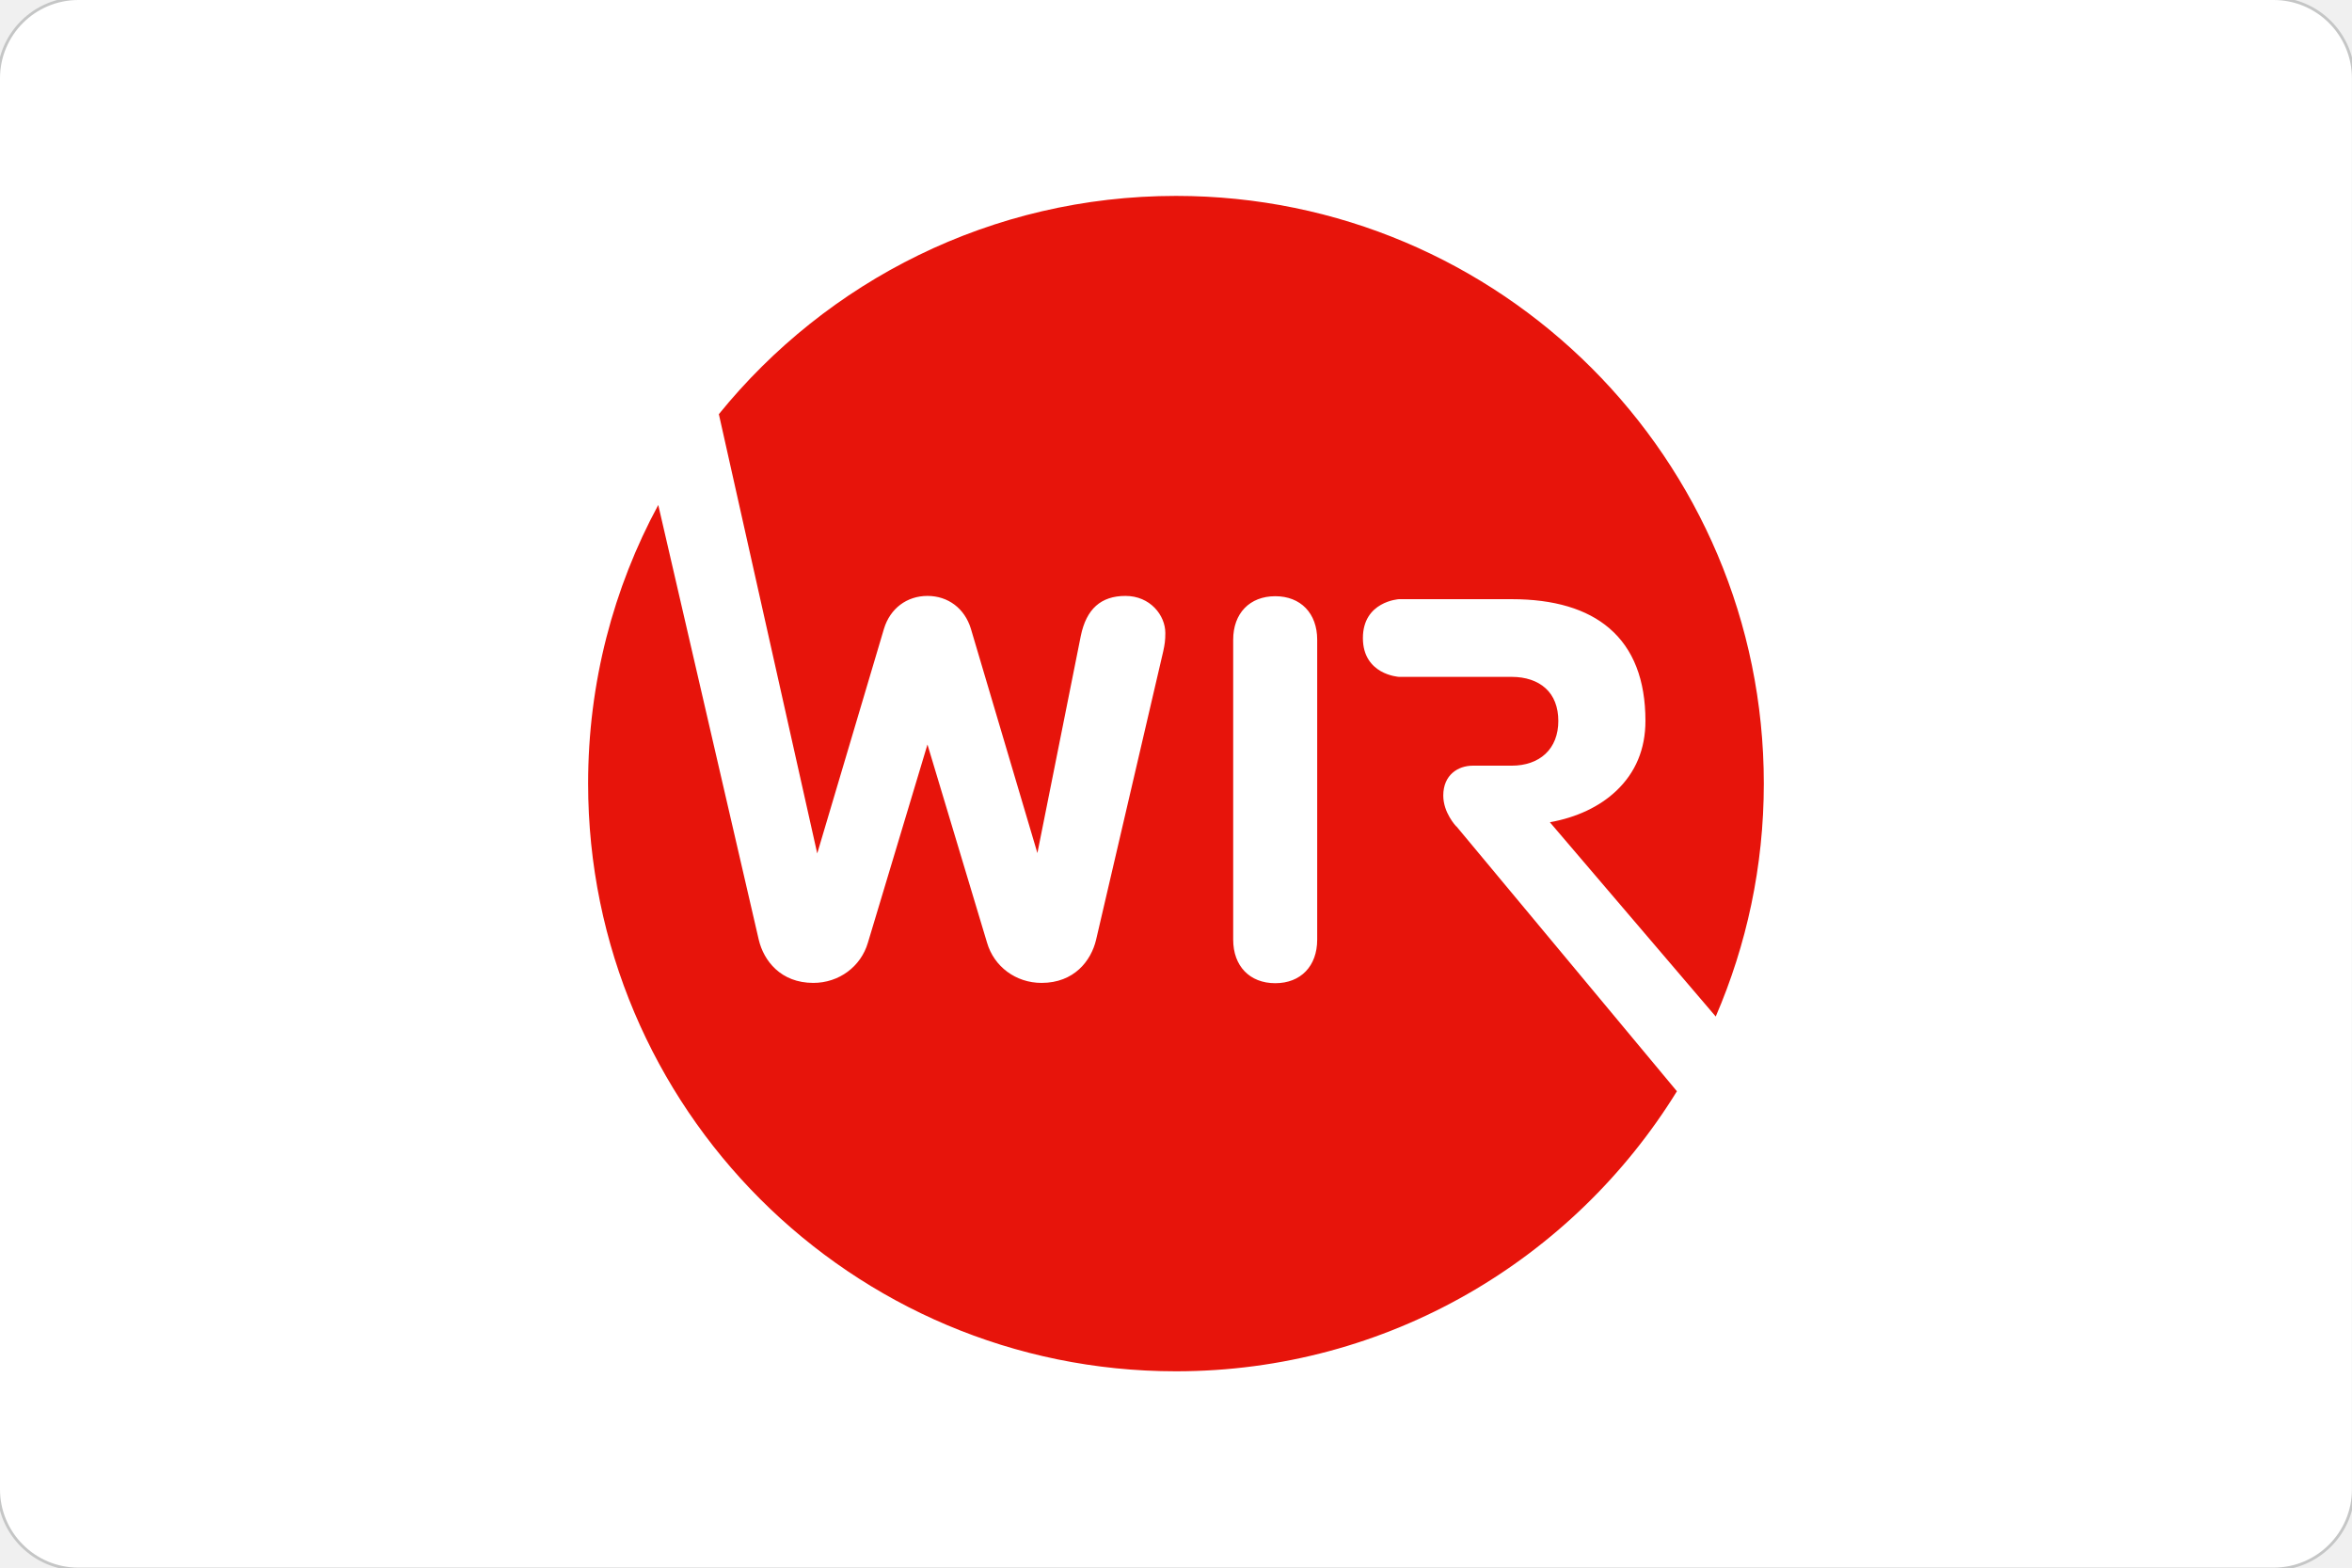
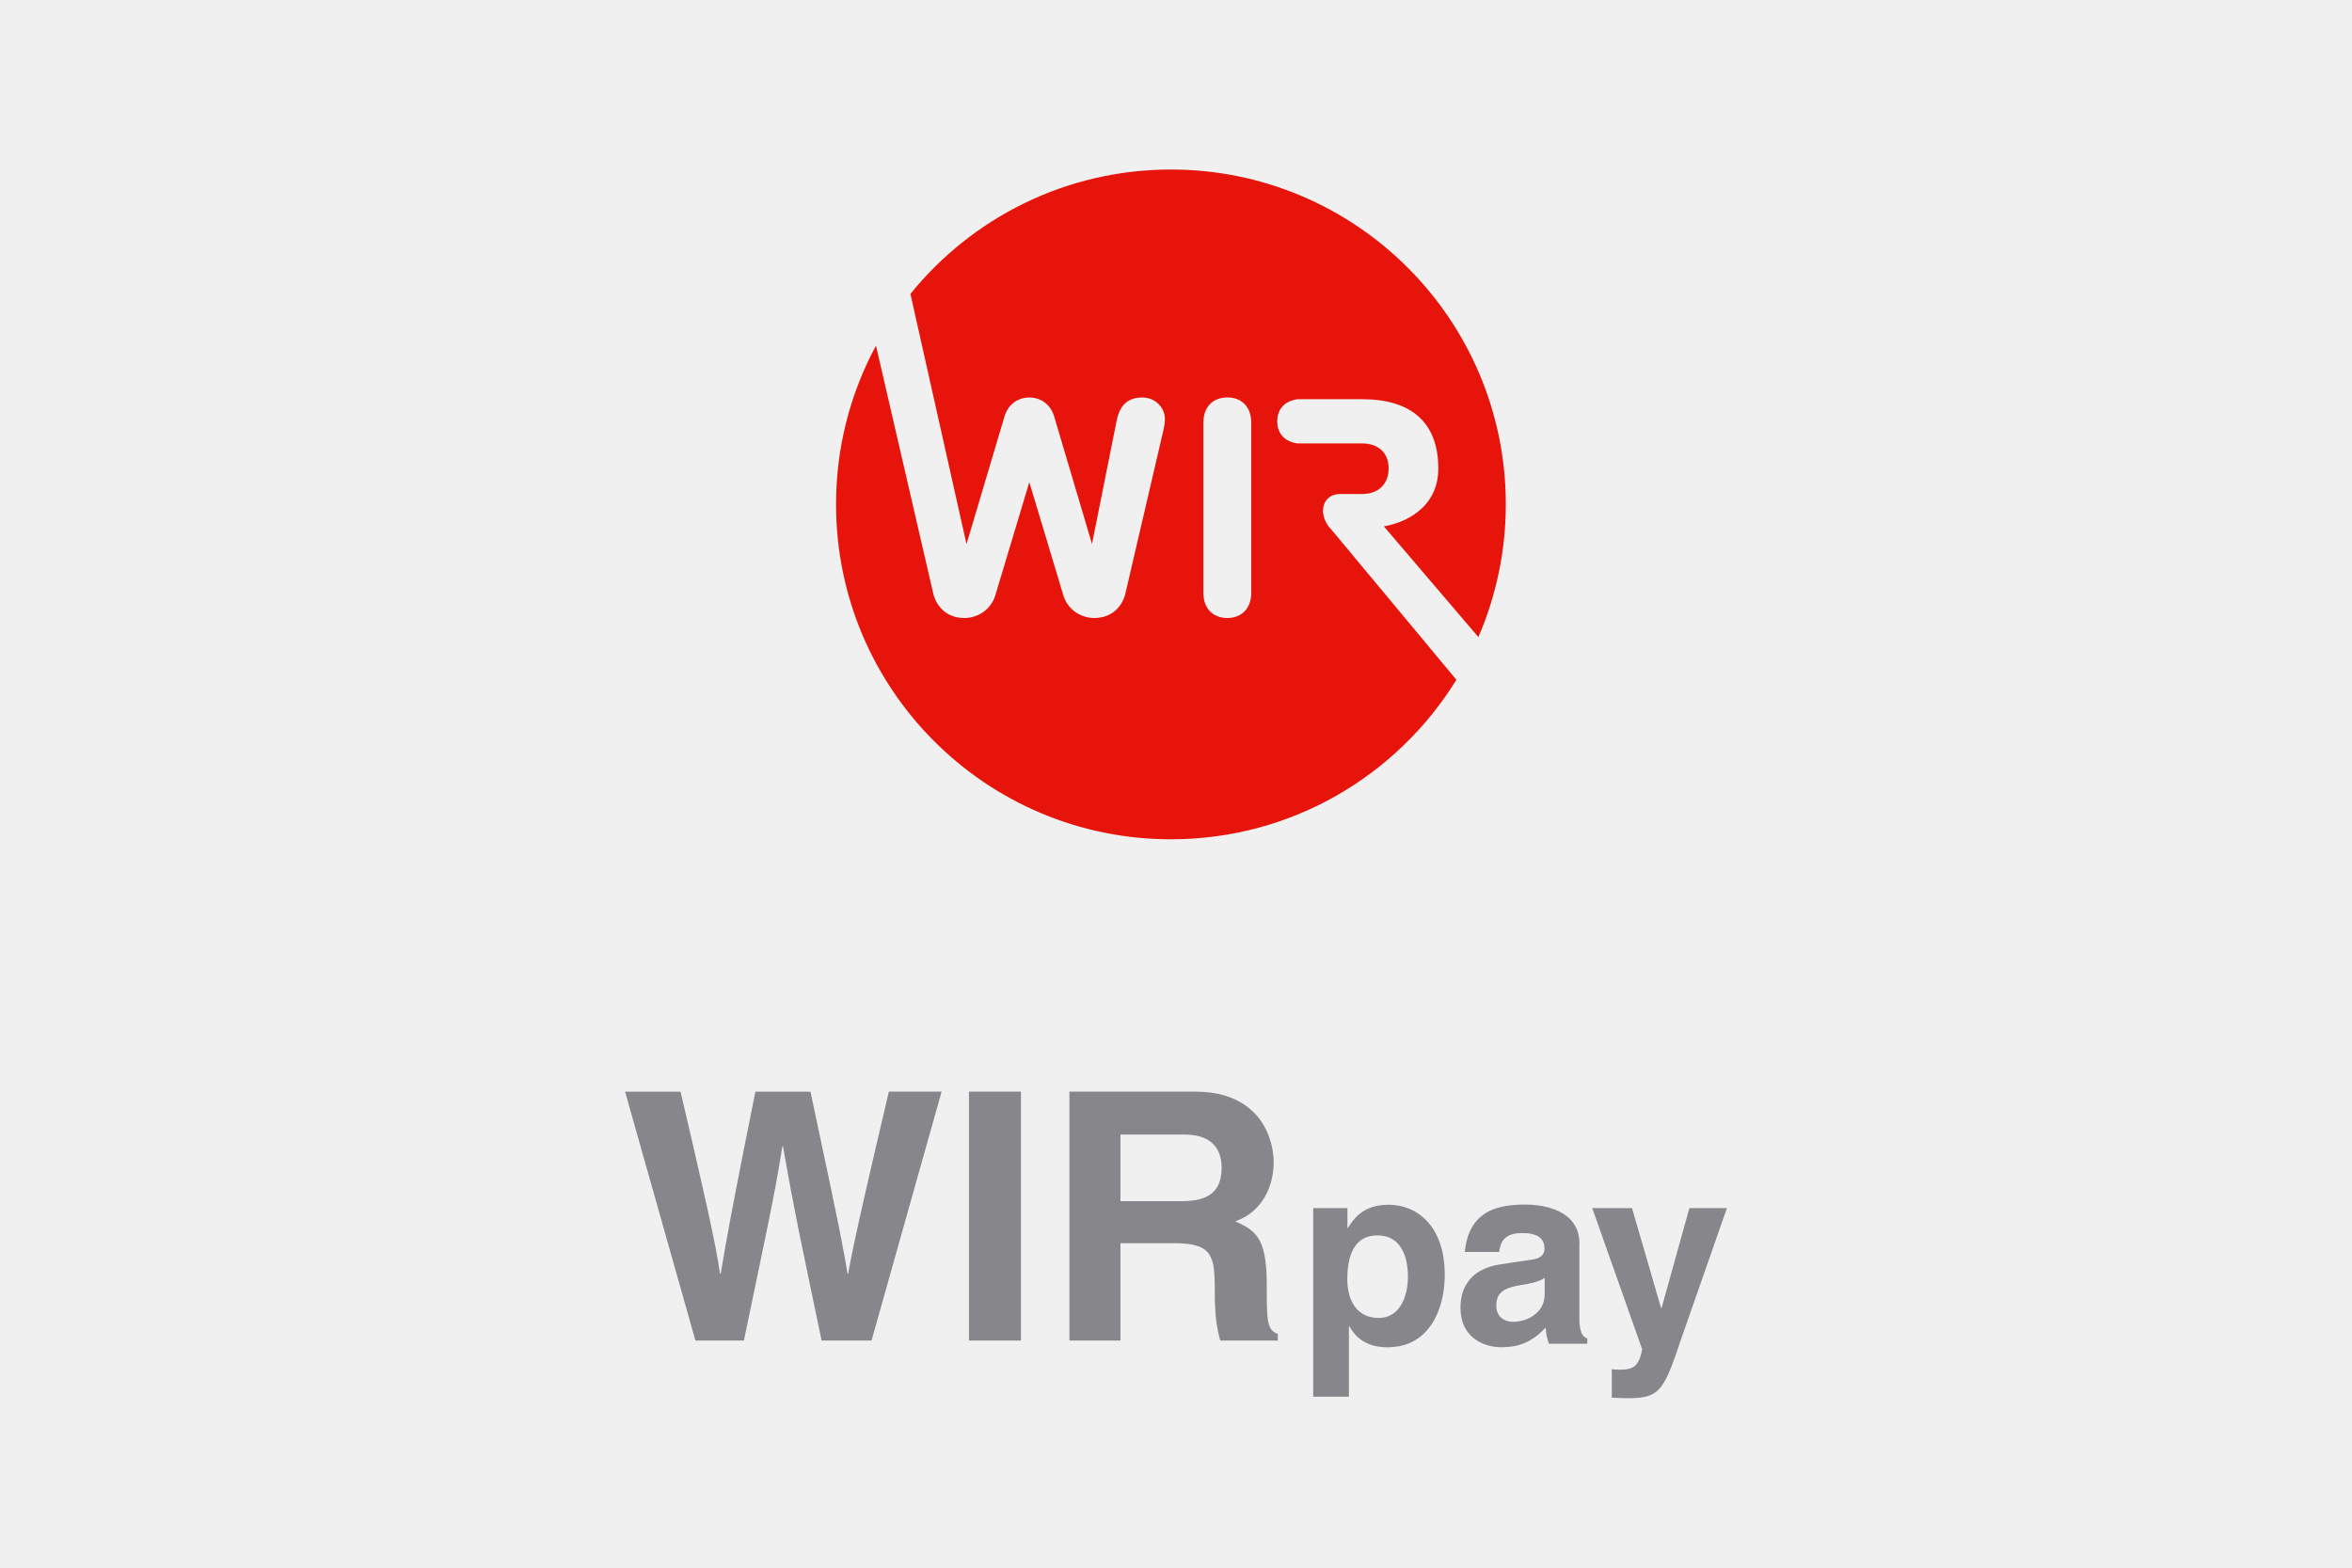
<svg xmlns="http://www.w3.org/2000/svg" xml:space="preserve" width="31.75mm" height="21.167mm" style="shape-rendering:geometricPrecision; text-rendering:geometricPrecision; image-rendering:optimizeQuality; fill-rule:evenodd; clip-rule:evenodd" viewBox="0 0 31.75 21.167">
  <defs>
    <style type="text/css">
   
-     .str0 {stroke:#C5C6C6;stroke-width:0.076}
-     .fil0 {fill:none}
-     .fil1 {fill:white}
-     .fil2 {fill:#E7140B;fill-rule:nonzero}
+     .fil1 {fill:#87868B;fill-rule:nonzero}
+     .fil0 {fill:#E7140B;fill-rule:nonzero}
   
  </style>
  </defs>
  <g id="Layer_x0020_1">
-     <g>
-       <path class="fil0 str0" d="M1.058 0l29.633 0c0.584,0 1.058,0.474 1.058,1.058l0 19.05c-0,0.584 -0.474,1.058 -1.058,1.058l-29.633 0c-0.584,-0 -1.058,-0.474 -1.058,-1.058l-0 -19.05c0,-0.584 0.474,-1.058 1.058,-1.058z" />
-       <path id="1" class="fil1" d="M1.058 0l29.633 0c0.584,0 1.058,0.474 1.058,1.058l0 19.05c-0,0.584 -0.474,1.058 -1.058,1.058l-29.633 0c-0.584,-0 -1.058,-0.474 -1.058,-1.058l-0 -19.05c0,-0.584 0.474,-1.058 1.058,-1.058z" />
+     <g id="_429834880">
+       <path id="_403243408" class="fil0" d="M16.89 8.009c0,0.204 -0.127,0.335 -0.322,0.335 -0.196,0 -0.323,-0.132 -0.323,-0.335l0 -2.308c0,-0.203 0.127,-0.335 0.323,-0.335 0.196,0 0.322,0.131 0.322,0.335l0 2.308zm1.071 -0.87c-0.002,-0.002 -0.027,-0.028 -0.052,-0.071 -0.025,-0.043 -0.049,-0.102 -0.049,-0.168 0,-0.159 0.114,-0.23 0.227,-0.23l0.299 0c0.107,0 0.197,-0.031 0.26,-0.091 0.065,-0.061 0.099,-0.148 0.099,-0.253 0,-0.106 -0.034,-0.193 -0.099,-0.252 -0.063,-0.057 -0.152,-0.087 -0.26,-0.087l-0.866 0c-0.002,0 -0.072,-0.004 -0.141,-0.044 -0.069,-0.04 -0.137,-0.114 -0.137,-0.254 0,-0.281 0.274,-0.299 0.278,-0.299l0.867 0c0.326,0 0.579,0.075 0.752,0.225 0.184,0.158 0.277,0.397 0.277,0.712 0,0.217 -0.076,0.399 -0.226,0.54 -0.128,0.12 -0.303,0.203 -0.509,0.24l1.276 1.495c0.237,-0.55 0.37,-1.155 0.37,-1.792 0,-2.496 -2.024,-4.521 -4.521,-4.521 -1.42,0 -2.687,0.655 -3.516,1.679l0.757 3.379 0.514 -1.728c0.048,-0.155 0.175,-0.252 0.334,-0.252 0.159,0 0.287,0.097 0.334,0.252l0.512 1.726 0.334 -1.671c0.043,-0.207 0.155,-0.307 0.343,-0.307 0.189,0 0.307,0.148 0.307,0.286 0,0.058 -0.005,0.087 -0.017,0.142l-0.516 2.218c-0.038,0.16 -0.168,0.331 -0.419,0.331 -0.197,0 -0.366,-0.125 -0.42,-0.31l-0.458 -1.524 -0.458 1.525c-0.054,0.184 -0.223,0.309 -0.42,0.309 -0.251,0 -0.381,-0.171 -0.419,-0.331l-0.773 -3.346c-0.344,0.638 -0.539,1.367 -0.539,2.143 0,2.497 2.024,4.522 4.521,4.522 1.63,0 3.057,-0.862 3.853,-2.154l-1.696 -2.038z" />
+       <path id="_407224208" class="fil1" d="M9.387 18.1l0.655 0c0.051,-0.246 0.097,-0.466 0.137,-0.657 0.04,-0.191 0.075,-0.36 0.105,-0.507 0.03,-0.147 0.058,-0.278 0.081,-0.392 0.023,-0.114 0.044,-0.217 0.062,-0.308 0.018,-0.092 0.034,-0.178 0.049,-0.258 0.015,-0.081 0.029,-0.161 0.043,-0.242 0.013,-0.08 0.027,-0.166 0.042,-0.257l0.009 0c0.019,0.106 0.037,0.207 0.054,0.304 0.017,0.096 0.035,0.195 0.054,0.296 0.019,0.101 0.041,0.212 0.065,0.334 0.023,0.122 0.051,0.261 0.084,0.418 0.032,0.157 0.069,0.339 0.113,0.547 0.043,0.207 0.093,0.449 0.151,0.722l0.674 0 0.946 -3.361 -0.712 0c-0.072,0.307 -0.135,0.574 -0.188,0.802 -0.052,0.228 -0.098,0.423 -0.135,0.586 -0.037,0.163 -0.068,0.301 -0.093,0.415 -0.025,0.113 -0.045,0.208 -0.062,0.287 -0.016,0.078 -0.03,0.146 -0.041,0.203 -0.011,0.058 -0.02,0.112 -0.03,0.165l-0.009 0c-0.01,-0.062 -0.02,-0.12 -0.03,-0.176 -0.01,-0.056 -0.021,-0.116 -0.033,-0.179 -0.012,-0.062 -0.026,-0.134 -0.041,-0.214 -0.016,-0.08 -0.035,-0.175 -0.058,-0.284 -0.023,-0.108 -0.049,-0.237 -0.08,-0.386 -0.031,-0.149 -0.068,-0.324 -0.111,-0.524 -0.042,-0.2 -0.091,-0.431 -0.147,-0.694l-0.744 0c-0.059,0.293 -0.11,0.55 -0.154,0.77 -0.044,0.221 -0.081,0.412 -0.112,0.573 -0.031,0.162 -0.057,0.299 -0.079,0.415 -0.021,0.116 -0.039,0.215 -0.054,0.298 -0.015,0.083 -0.027,0.156 -0.038,0.219 -0.011,0.064 -0.021,0.124 -0.031,0.182l-0.009 0c-0.009,-0.054 -0.017,-0.108 -0.026,-0.161 -0.009,-0.053 -0.019,-0.111 -0.031,-0.172 -0.012,-0.062 -0.026,-0.134 -0.043,-0.216 -0.017,-0.082 -0.037,-0.178 -0.062,-0.289 -0.024,-0.112 -0.054,-0.243 -0.088,-0.394 -0.034,-0.151 -0.075,-0.328 -0.121,-0.53 -0.047,-0.201 -0.101,-0.433 -0.162,-0.695l-0.749 0 0.95 3.361zm4.395 -3.361l-0.702 0 0 3.361 0.702 0 0 -3.361zm0.655 3.361l0.688 0 0 -1.315 0.726 0c0.129,0 0.23,0.011 0.305,0.035 0.074,0.023 0.129,0.06 0.164,0.111 0.034,0.051 0.057,0.117 0.066,0.197 0.009,0.081 0.014,0.179 0.012,0.293 0,0.115 0.003,0.213 0.009,0.295 0.005,0.082 0.014,0.153 0.026,0.214 0.011,0.062 0.024,0.118 0.04,0.17l0.777 0 0 -0.089c-0.037,-0.013 -0.066,-0.033 -0.087,-0.059 -0.02,-0.026 -0.035,-0.063 -0.044,-0.112 -0.009,-0.048 -0.014,-0.113 -0.017,-0.194 -0.002,-0.081 -0.002,-0.183 -0.002,-0.304 0,-0.125 -0.006,-0.231 -0.018,-0.318 -0.012,-0.087 -0.029,-0.16 -0.052,-0.218 -0.023,-0.058 -0.052,-0.106 -0.087,-0.144 -0.034,-0.038 -0.074,-0.07 -0.119,-0.097 -0.045,-0.027 -0.095,-0.051 -0.15,-0.075 0.111,-0.038 0.205,-0.097 0.282,-0.175 0.077,-0.078 0.136,-0.171 0.176,-0.278 0.041,-0.108 0.061,-0.223 0.061,-0.347 0.001,-0.049 -0.005,-0.106 -0.016,-0.172 -0.011,-0.065 -0.031,-0.133 -0.059,-0.204 -0.028,-0.071 -0.067,-0.141 -0.118,-0.209 -0.051,-0.068 -0.115,-0.129 -0.193,-0.184 -0.078,-0.055 -0.172,-0.099 -0.283,-0.132 -0.11,-0.033 -0.239,-0.049 -0.389,-0.05l-1.699 0 0 3.361zm0.688 -1.882l0 -0.899 0.875 0c0.102,0.001 0.186,0.016 0.25,0.044 0.065,0.028 0.115,0.065 0.15,0.109 0.035,0.045 0.059,0.093 0.072,0.144 0.013,0.05 0.019,0.098 0.019,0.143 0,0.11 -0.019,0.199 -0.059,0.267 -0.04,0.067 -0.1,0.116 -0.18,0.147 -0.08,0.03 -0.182,0.046 -0.303,0.045l-0.824 0z" />
+       <path id="_436865488" class="fil1" d="M18.188 17.268c-0.001,-0.074 0.005,-0.146 0.018,-0.216 0.012,-0.069 0.033,-0.132 0.063,-0.188 0.03,-0.056 0.072,-0.101 0.125,-0.134 0.054,-0.033 0.121,-0.05 0.203,-0.05 0.076,0.001 0.141,0.016 0.193,0.047 0.052,0.03 0.095,0.072 0.126,0.125 0.032,0.053 0.055,0.112 0.069,0.179 0.014,0.067 0.021,0.137 0.021,0.21 0,0.044 -0.003,0.091 -0.011,0.141 -0.007,0.05 -0.021,0.099 -0.038,0.147 -0.018,0.049 -0.042,0.093 -0.073,0.133 -0.03,0.04 -0.068,0.072 -0.113,0.096 -0.045,0.024 -0.098,0.036 -0.16,0.037 -0.076,-0.001 -0.142,-0.015 -0.196,-0.044 -0.053,-0.029 -0.098,-0.068 -0.131,-0.117 -0.034,-0.049 -0.059,-0.105 -0.074,-0.169 -0.015,-0.062 -0.023,-0.128 -0.023,-0.197zm0 -0.956l-0.461 0 0 2.546 0.482 0 0 -0.949 0.007 0c0.014,0.026 0.033,0.054 0.058,0.086 0.024,0.032 0.056,0.062 0.096,0.092 0.039,0.03 0.088,0.054 0.148,0.074 0.059,0.019 0.131,0.029 0.214,0.03 0.108,-0.001 0.205,-0.019 0.289,-0.054 0.084,-0.035 0.157,-0.085 0.217,-0.148 0.061,-0.063 0.111,-0.136 0.15,-0.219 0.039,-0.083 0.068,-0.172 0.087,-0.268 0.019,-0.096 0.028,-0.194 0.028,-0.295 -0.001,-0.158 -0.022,-0.296 -0.062,-0.414 -0.041,-0.118 -0.096,-0.216 -0.167,-0.294 -0.071,-0.078 -0.151,-0.137 -0.243,-0.175 -0.09,-0.039 -0.187,-0.058 -0.288,-0.058 -0.08,0.001 -0.15,0.01 -0.209,0.029 -0.059,0.018 -0.11,0.043 -0.152,0.073 -0.042,0.031 -0.078,0.064 -0.108,0.101 -0.03,0.037 -0.056,0.073 -0.078,0.11l-0.007 0 0 -0.265zm3.134 0.482c-0.001,-0.09 -0.018,-0.166 -0.051,-0.228 -0.033,-0.062 -0.077,-0.114 -0.131,-0.153 -0.054,-0.04 -0.114,-0.07 -0.179,-0.092 -0.065,-0.022 -0.129,-0.037 -0.193,-0.045 -0.064,-0.009 -0.122,-0.013 -0.175,-0.012 -0.076,-0.001 -0.15,0.003 -0.224,0.013 -0.074,0.009 -0.144,0.026 -0.211,0.051 -0.067,0.025 -0.126,0.061 -0.18,0.109 -0.054,0.047 -0.099,0.109 -0.134,0.185 -0.036,0.076 -0.059,0.17 -0.071,0.282l0.464 0c0.003,-0.027 0.009,-0.056 0.018,-0.085 0.009,-0.029 0.024,-0.057 0.044,-0.083 0.021,-0.026 0.05,-0.046 0.088,-0.062 0.037,-0.016 0.086,-0.024 0.146,-0.025 0.032,-0.001 0.065,0.001 0.101,0.004 0.037,0.004 0.071,0.013 0.103,0.026 0.033,0.014 0.059,0.035 0.08,0.064 0.021,0.029 0.032,0.069 0.032,0.119 -0.001,0.034 -0.01,0.061 -0.027,0.081 -0.017,0.02 -0.038,0.035 -0.064,0.045 -0.026,0.009 -0.052,0.015 -0.077,0.019l-0.433 0.065c-0.103,0.015 -0.194,0.045 -0.274,0.092 -0.08,0.047 -0.143,0.111 -0.189,0.193 -0.046,0.081 -0.069,0.181 -0.07,0.3 0.001,0.095 0.017,0.175 0.048,0.243 0.032,0.068 0.074,0.123 0.127,0.165 0.053,0.043 0.113,0.074 0.179,0.095 0.066,0.021 0.134,0.03 0.203,0.03 0.081,-0.001 0.153,-0.009 0.215,-0.025 0.062,-0.017 0.116,-0.038 0.162,-0.065 0.046,-0.026 0.087,-0.055 0.122,-0.085 0.035,-0.031 0.066,-0.061 0.093,-0.089 0.003,0.034 0.007,0.061 0.01,0.083 0.003,0.022 0.007,0.042 0.013,0.062 0.005,0.02 0.012,0.043 0.021,0.072l0.519 0 0 -0.072c-0.019,-0.006 -0.038,-0.018 -0.054,-0.035 -0.015,-0.017 -0.029,-0.046 -0.038,-0.085 -0.01,-0.039 -0.015,-0.094 -0.015,-0.166l0 -0.991zm-0.471 0.691c-0.001,0.056 -0.013,0.106 -0.037,0.151 -0.024,0.045 -0.057,0.083 -0.097,0.114 -0.041,0.032 -0.087,0.056 -0.138,0.072 -0.051,0.017 -0.103,0.025 -0.157,0.025 -0.024,0 -0.048,-0.003 -0.074,-0.011 -0.026,-0.007 -0.05,-0.019 -0.073,-0.036 -0.022,-0.017 -0.041,-0.039 -0.055,-0.068 -0.014,-0.028 -0.021,-0.064 -0.022,-0.105 0.001,-0.065 0.015,-0.117 0.045,-0.153 0.029,-0.037 0.069,-0.064 0.118,-0.081 0.049,-0.018 0.104,-0.032 0.164,-0.041 0.066,-0.01 0.12,-0.021 0.163,-0.031 0.043,-0.011 0.077,-0.022 0.102,-0.033 0.026,-0.011 0.046,-0.023 0.062,-0.036l0 0.234zm2.463 -1.173l-0.509 0 -0.375 1.349 -0.007 0 -0.392 -1.349 -0.537 0 0.674 1.906c-0.011,0.062 -0.026,0.112 -0.044,0.149 -0.018,0.037 -0.04,0.065 -0.065,0.083 -0.026,0.018 -0.056,0.03 -0.091,0.036 -0.034,0.006 -0.073,0.008 -0.117,0.007 -0.021,0 -0.038,-0.001 -0.054,-0.002 -0.015,-0.001 -0.029,-0.003 -0.039,-0.005l0 0.385c0.035,0.002 0.072,0.004 0.11,0.005 0.038,0.002 0.074,0.002 0.107,0.002 0.083,0.001 0.154,-0.004 0.213,-0.015 0.058,-0.01 0.109,-0.03 0.152,-0.06 0.043,-0.029 0.082,-0.072 0.117,-0.129 0.035,-0.057 0.07,-0.131 0.106,-0.223 0.036,-0.092 0.076,-0.205 0.12,-0.34l0.629 -1.799z" />
    </g>
-     <path id="_403243408" class="fil2" d="M17.781 12.687c0,0.357 -0.222,0.588 -0.566,0.588 -0.345,0 -0.568,-0.231 -0.568,-0.588l0 -4.05c0,-0.356 0.223,-0.587 0.568,-0.587 0.343,0 0.566,0.231 0.566,0.587l0 4.05zm1.879 -1.527c-0.003,-0.003 -0.048,-0.05 -0.091,-0.125 -0.044,-0.075 -0.086,-0.178 -0.086,-0.294 0,-0.279 0.2,-0.403 0.398,-0.403l0.525 0c0.187,0 0.345,-0.055 0.457,-0.16 0.113,-0.106 0.173,-0.259 0.173,-0.444 0,-0.186 -0.059,-0.34 -0.173,-0.442 -0.11,-0.1 -0.268,-0.153 -0.457,-0.153l-1.52 0c-0.004,0 -0.126,-0.008 -0.247,-0.077 -0.121,-0.07 -0.241,-0.201 -0.241,-0.447 0,-0.494 0.482,-0.525 0.487,-0.525l1.521 0c0.572,0 1.016,0.132 1.32,0.394 0.323,0.277 0.486,0.696 0.486,1.249 0,0.381 -0.133,0.7 -0.397,0.948 -0.224,0.211 -0.532,0.356 -0.893,0.421l2.239 2.623c0.416,-0.965 0.649,-2.027 0.649,-3.145 0,-4.381 -3.552,-7.935 -7.935,-7.935 -2.492,0 -4.715,1.15 -6.171,2.947l1.328 5.931 0.901 -3.034c0.083,-0.273 0.308,-0.443 0.587,-0.443 0.279,0 0.503,0.17 0.586,0.443l0.898 3.029 0.586 -2.933c0.075,-0.363 0.272,-0.539 0.603,-0.539 0.332,0 0.538,0.26 0.538,0.501 0,0.102 -0.008,0.153 -0.029,0.25l-0.906 3.893c-0.067,0.281 -0.295,0.581 -0.736,0.581 -0.346,0 -0.642,-0.219 -0.736,-0.544l-0.804 -2.675 -0.804 2.676c-0.095,0.324 -0.391,0.543 -0.737,0.543 -0.44,0 -0.669,-0.3 -0.736,-0.581l-1.357 -5.872c-0.605,1.12 -0.947,2.4 -0.947,3.761 0,4.383 3.552,7.936 7.935,7.936 2.861,0 5.365,-1.513 6.763,-3.781l-2.977 -3.577z" />
  </g>
</svg>
